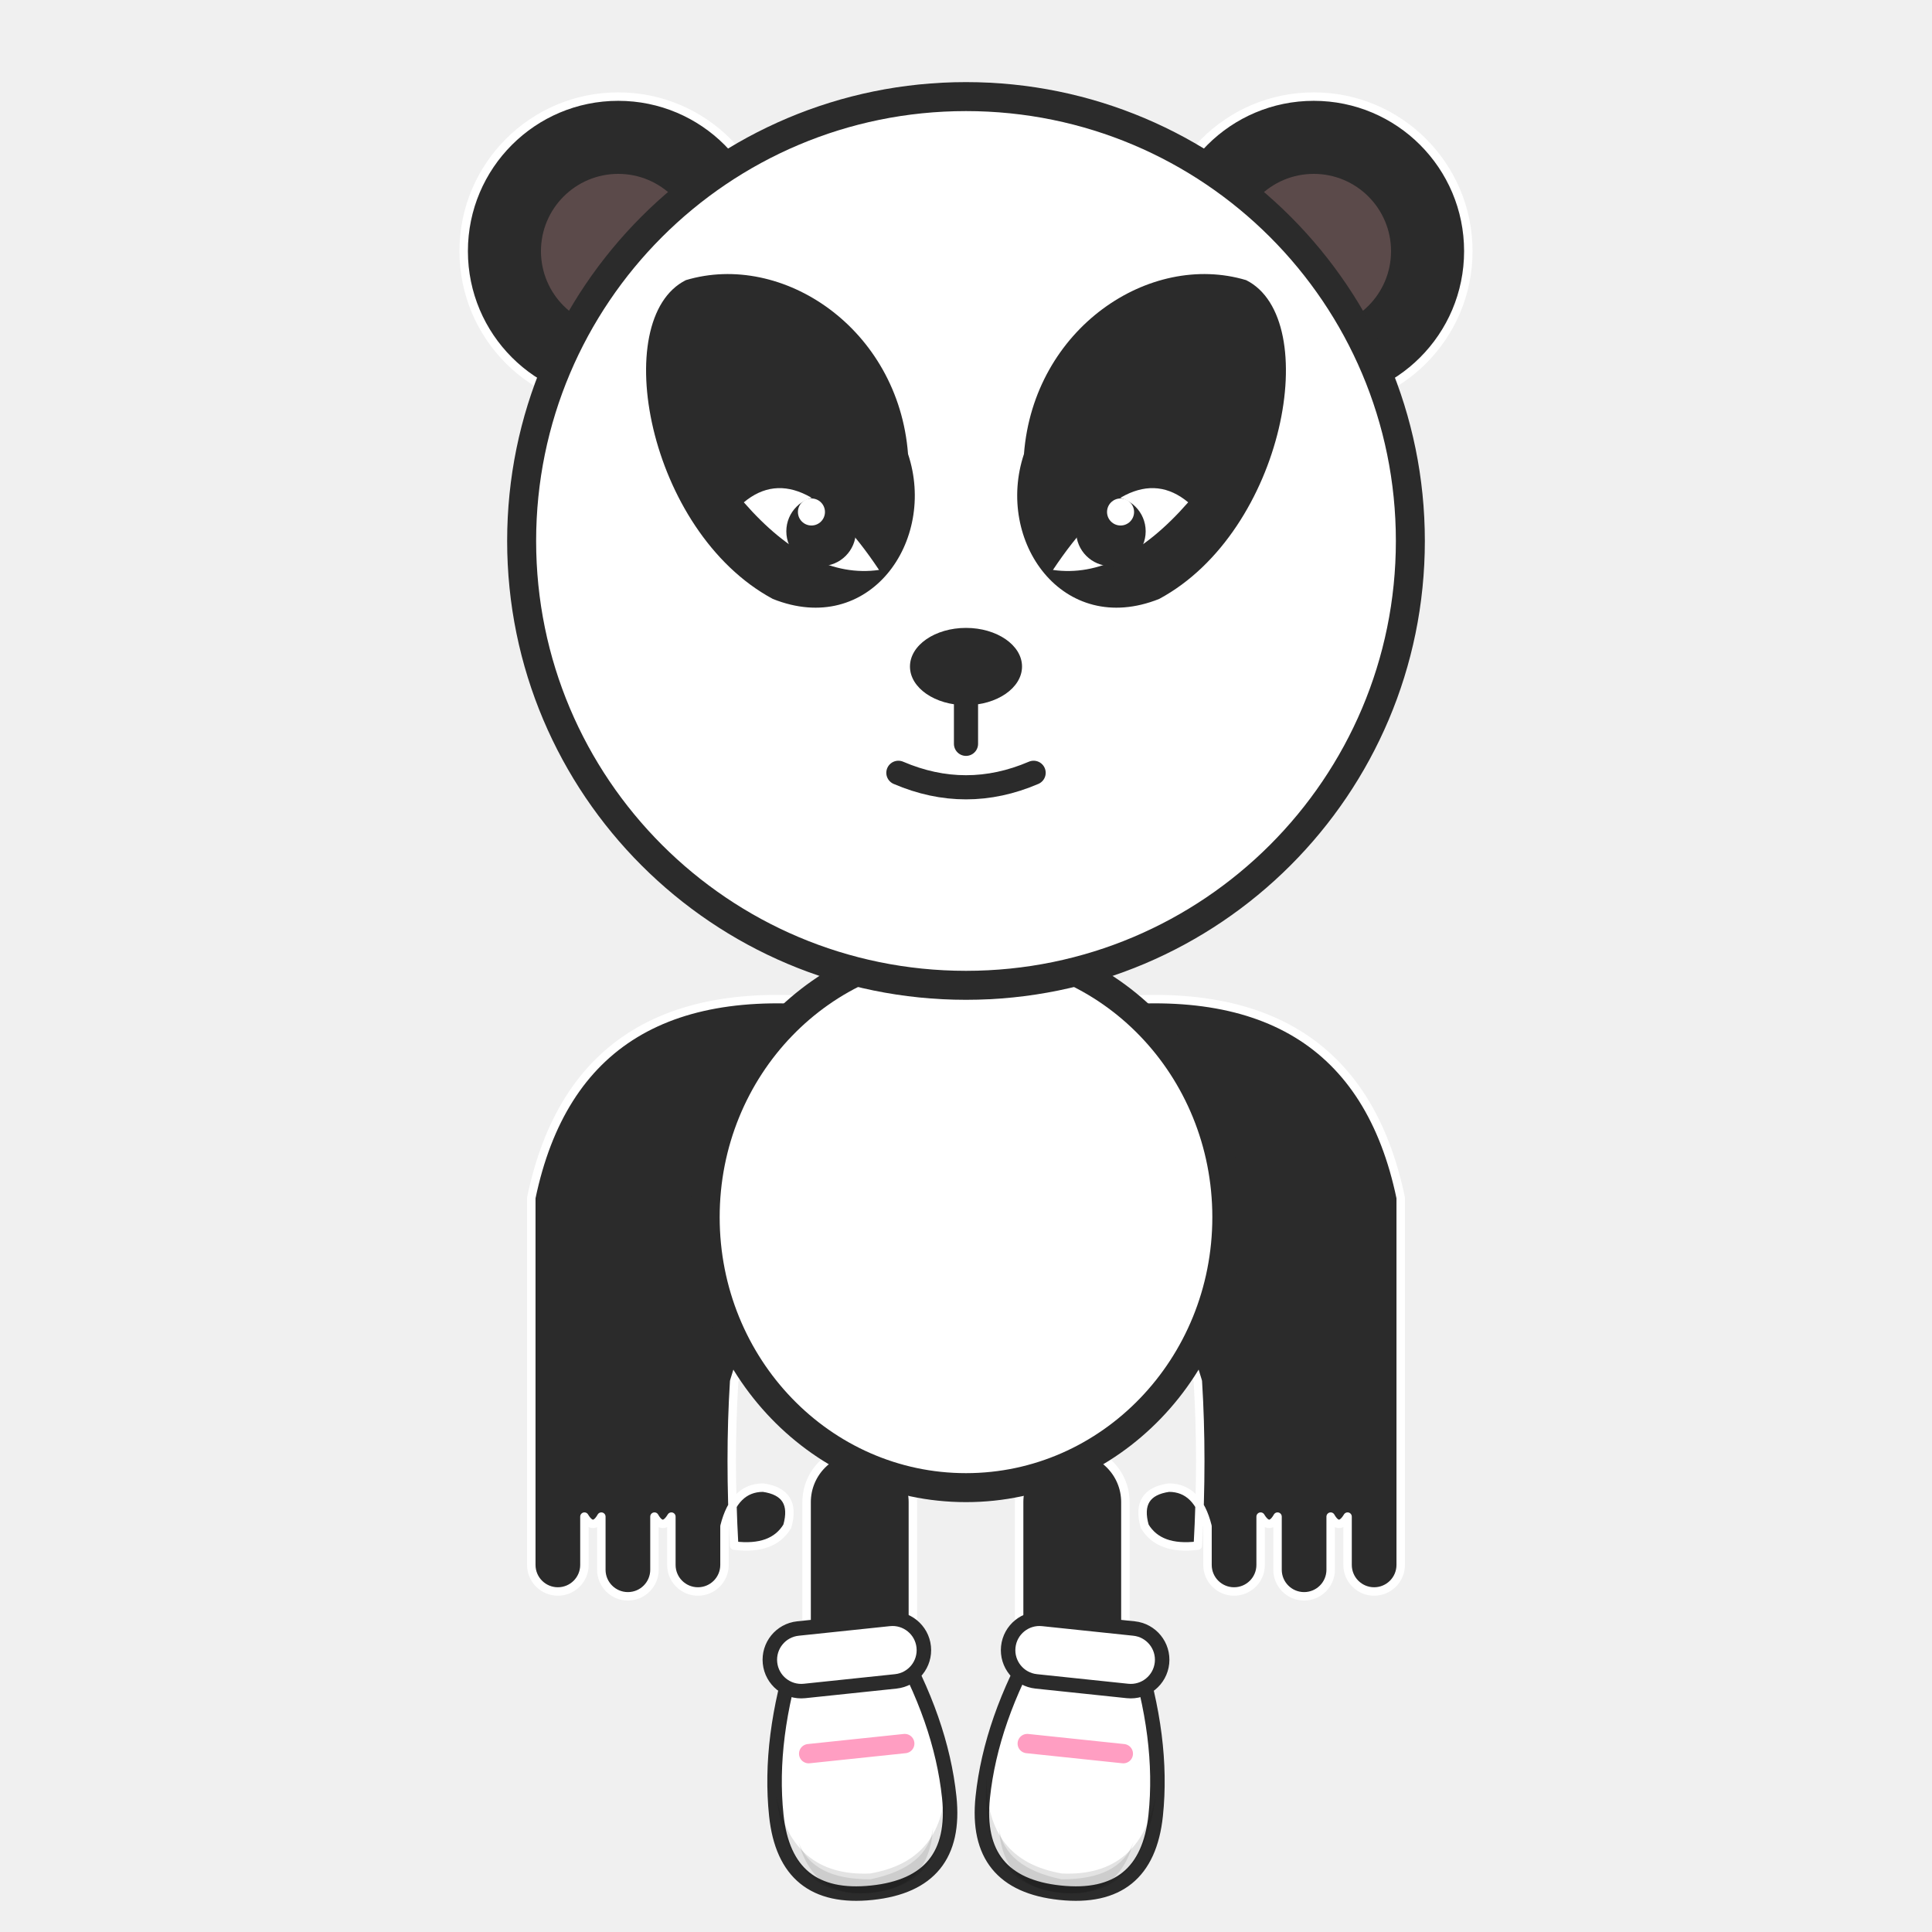
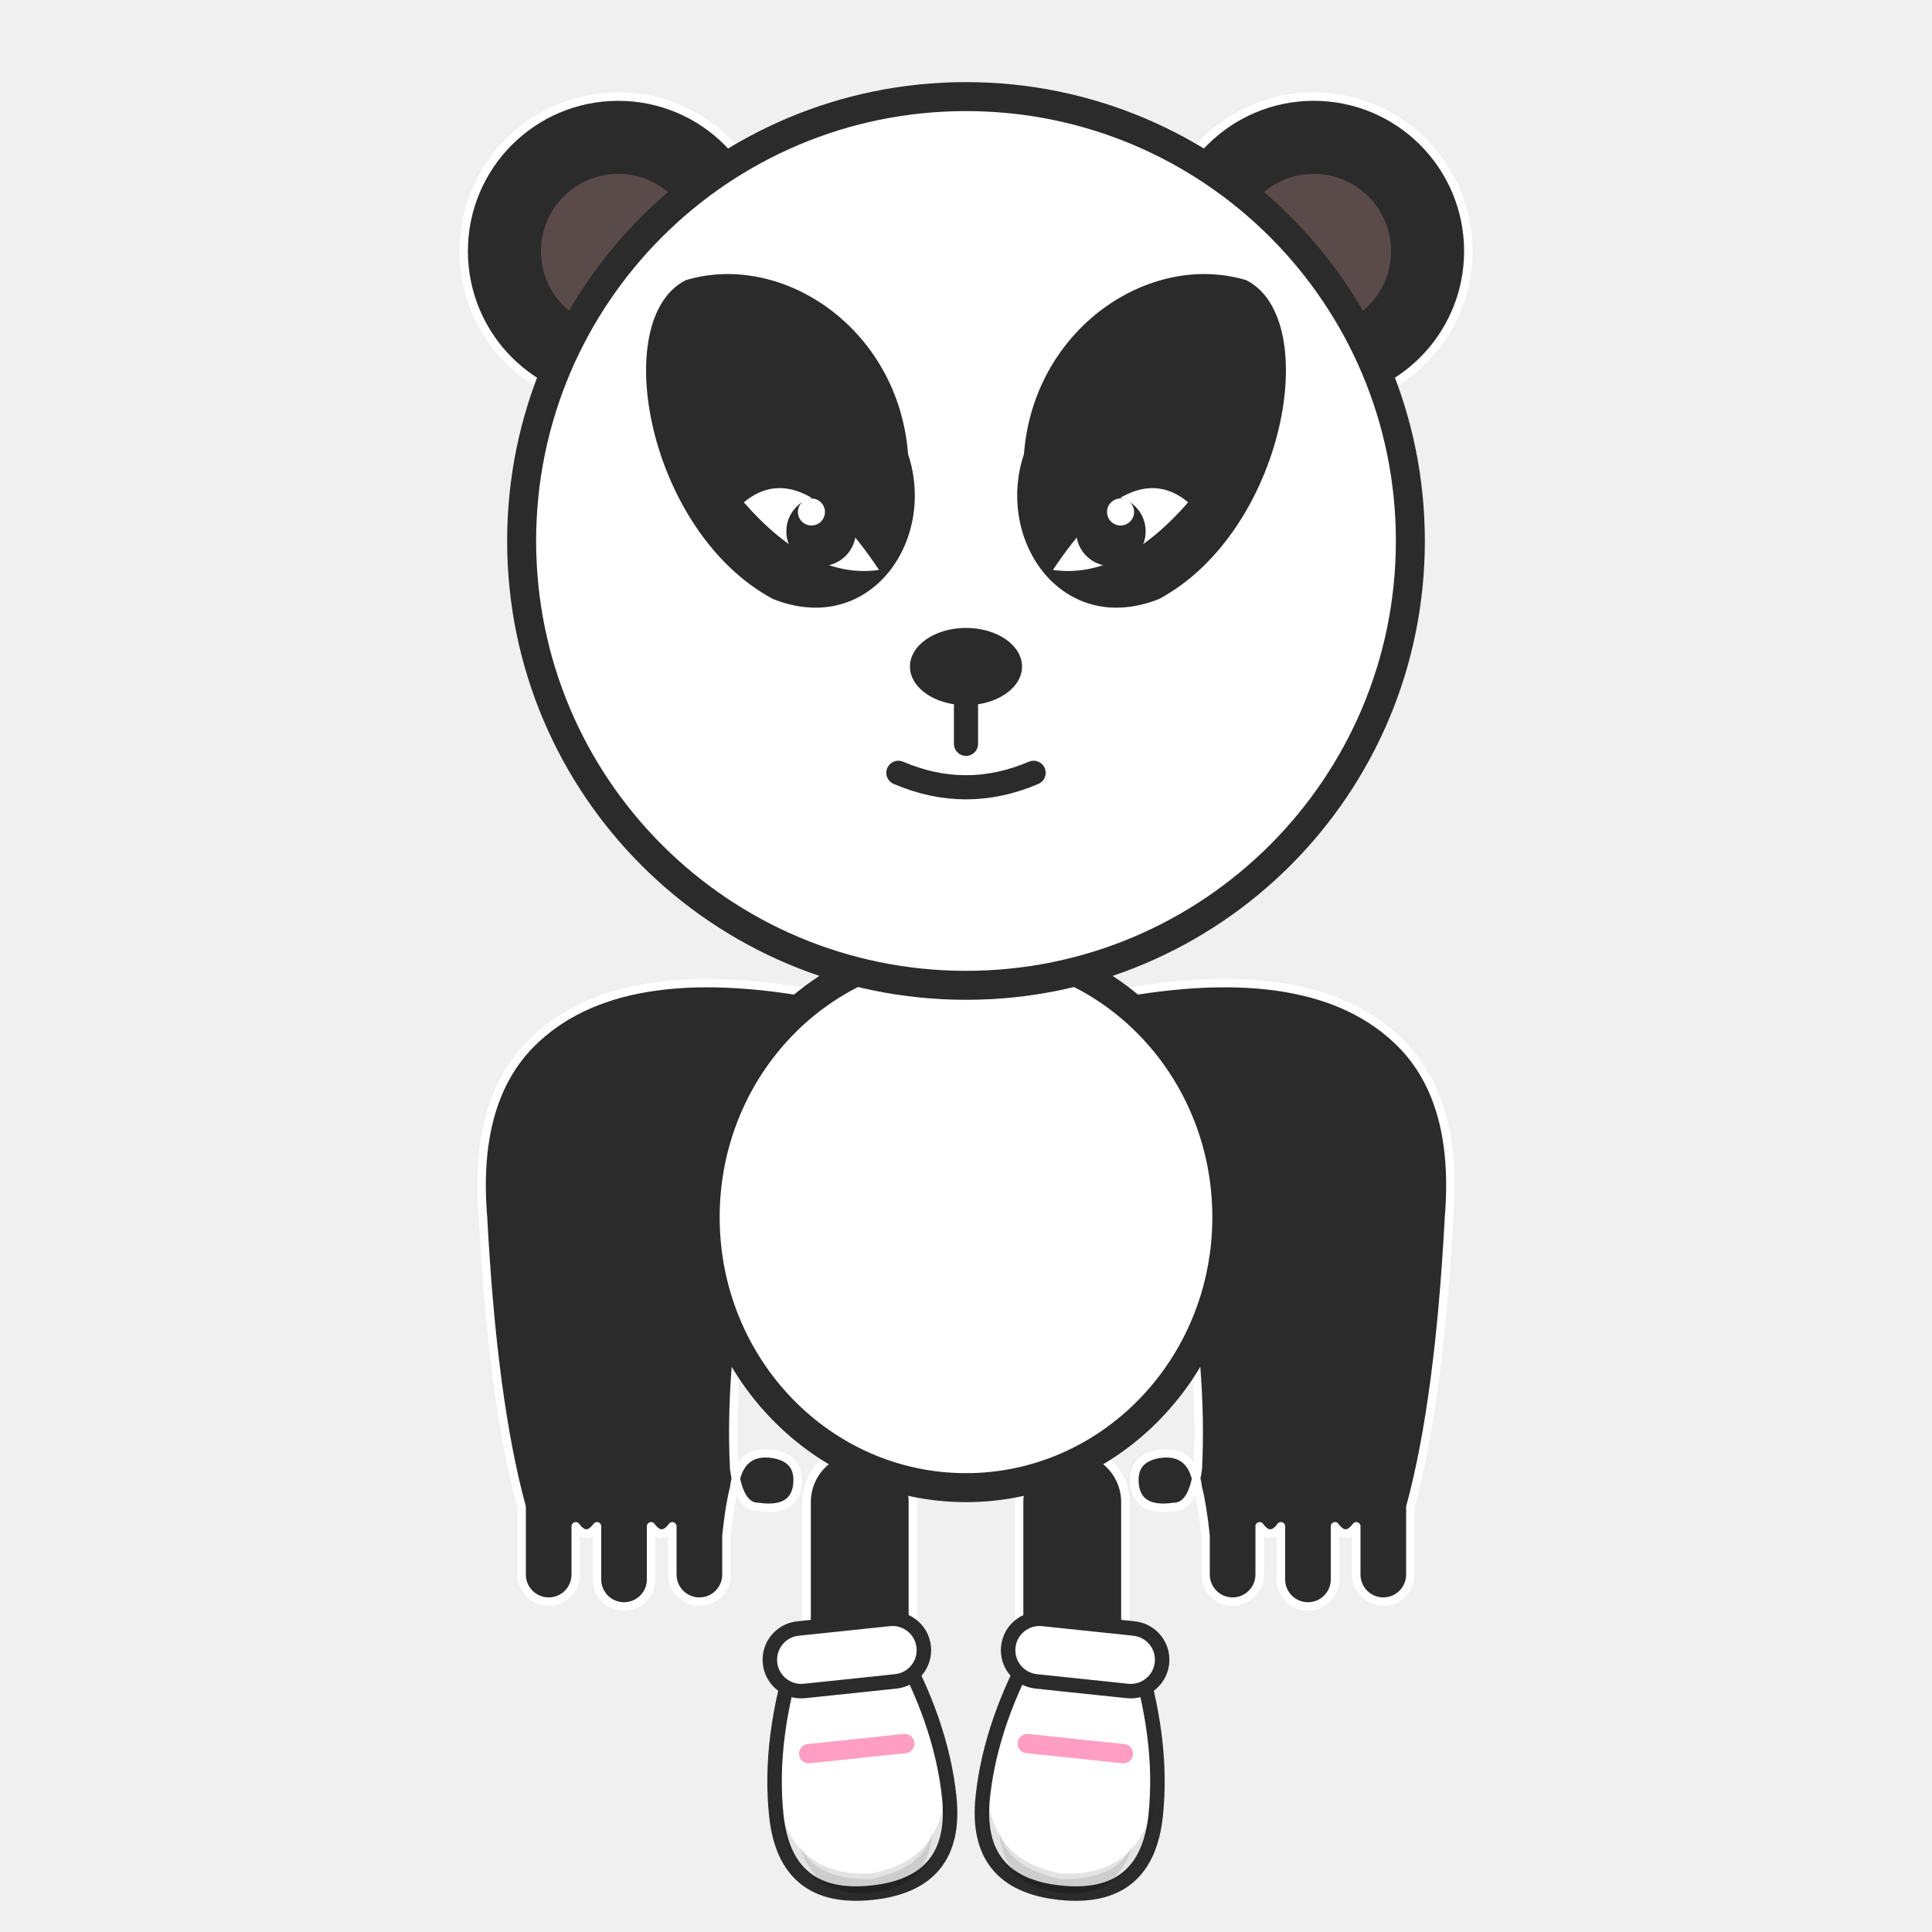
<svg xmlns="http://www.w3.org/2000/svg" viewBox="0 0 200 200" width="200" height="200" role="img" aria-label="Panda neutral">
  <defs>
    <g id="foot">
      <path d="M84 170Q80 179 80 187Q80 196 89 196Q98 196 98 187Q98 179 94 170Z" fill="#fff" stroke="#2b2b2b" stroke-width="1.5" />
      <path d="M80.2 185Q80.5 196 89 196Q97.5 196 97.8 185Q97 193.5 89 194Q81 193.5 80.2 185Z" fill="#000" opacity="0.11" />
      <path d="M82 190Q83 196 89 196Q95 196 96 190Q95 194 89 194.6Q83 194 82 190Z" fill="#000" opacity="0.1" />
      <rect x="81" y="168" width="16" height="6.5" rx="3.25" fill="#fff" stroke="#2b2b2b" stroke-width="1.5" />
      <path d="M84 181H94" fill="none" stroke="#ff9ec2" stroke-width="2" stroke-linecap="round" />
    </g>
  </defs>
  <g class="panda" data-emotion="neutral" fill="#2b2b2b" stroke-linejoin="round">
    <g class="legs" stroke="#fff" stroke-width="0.875">
      <rect x="83.5" y="150" width="11" height="30" rx="5.5" />
      <rect x="105.5" y="150" width="11" height="30" rx="5.5" />
    </g>
    <use href="#foot" transform="rotate(-6 89 184)" />
    <use href="#foot" transform="matrix(-1 0 0 1 200 0) rotate(-6 89 184)" />
    <g class="arms" stroke="#fff" stroke-width="0.875">
-       <path class="arm-l" d="M88 104Q60 100 55 124L55 162A2.75 2.75 0 0 0 60.5 162L60.5 157Q61.4 158.5 62.25 157L62.25 162.5A2.75 2.75 0 0 0 67.75 162.5L67.75 157Q68.6 158.5 69.5 157L69.5 162A2.75 2.75 0 0 0 75 162L75 158Q76 154 79 154Q82.5 154.5 81.5 158Q80 160.5 76 160Q75.5 151 76 143L88 104Z" />
-       <path class="arm-r" d="M112 104Q140 100 145 124L145 162A2.75 2.75 0 0 1 139.5 162L139.5 157Q138.6 158.5 137.75 157L137.75 162.5A2.75 2.75 0 0 1 132.25 162.5L132.25 157Q131.4 158.5 130.5 157L130.5 162A2.75 2.75 0 0 1 125 162L125 158Q124 154 121 154Q117.5 154.5 118.5 158Q120 160.5 124 160Q124.5 151 124 143L112 104Z" />
+       <path class="arm-l" d="M85 103Q64 99 55 108Q49 114 50 126Q51 145 54 156L54 163A2.8 2.8 0 0 0 59.6 163L59.6 158Q60.7 159.5 61.8 158L61.8 163.5A2.8 2.8 0 0 0 67.4 163.5L67.4 158Q68.5 159.5 69.6 158L69.6 163A2.8 2.8 0 0 0 75.2 163L75.2 159Q75.5 156 76 154Q76.5 150 80 150.5Q83 151 82.5 154Q82 156.5 78.5 156Q76.5 156 76 152Q75 132 85 103Z" />
+       <path class="arm-r" d="M115 103Q136 99 145 108Q151 114 150 126Q149 145 146 156L146 163A2.8 2.8 0 0 1 140.4 163L140.4 158Q139.3 159.5 138.2 158L138.2 163.5A2.8 2.8 0 0 1 132.6 163.5L132.6 158Q131.5 159.5 130.4 158L130.4 163A2.8 2.8 0 0 1 124.8 163L124.8 159Q124.5 156 124 154Q123.5 150 120 150.5Q117 151 117.5 154Q118 156.5 121.5 156Q123.5 156 124 152Q125 132 115 103Z" />
    </g>
    <ellipse class="body" cx="100" cy="126" rx="27" ry="28" fill="#fff" stroke="#2b2b2b" stroke-width="3" />
    <g class="head">
      <g class="ears" stroke="#fff" stroke-width="0.875">
        <circle cx="64" cy="26" r="16" />
        <circle cx="136" cy="26" r="16" />
      </g>
      <circle cx="64" cy="26" r="8" fill="#5b4a4a" />
      <circle cx="136" cy="26" r="8" fill="#5b4a4a" />
      <circle class="skull" cx="100" cy="56" r="46" fill="#fff" stroke="#2b2b2b" stroke-width="3" />
      <g class="patches">
        <path id="patch" d="M71 29C63 33 67 55 80 62C90 66 97 56 94 47C93 34 81 26 71 29Z" />
        <use href="#patch" transform="matrix(-1 0 0 1 200 0)" />
      </g>
      <g class="eyes">
        <path id="eyew" d="M77 52Q83 47 91 59Q84 60 77 52Z" fill="#fff" />
        <use href="#eyew" transform="matrix(-1 0 0 1 200 0)" />
        <circle cx="85" cy="55" r="3.6" />
        <circle cx="115" cy="55" r="3.6" />
        <circle cx="84" cy="53" r="1.4" fill="#fff" />
        <circle cx="116" cy="53" r="1.4" fill="#fff" />
      </g>
      <ellipse class="nose" cx="100" cy="69" rx="5.8" ry="4" />
      <path class="mouth" d="M100 73V77M93 80Q100 83 107 80" fill="none" stroke="#2b2b2b" stroke-width="2.5" stroke-linecap="round" />
    </g>
  </g>
</svg>
